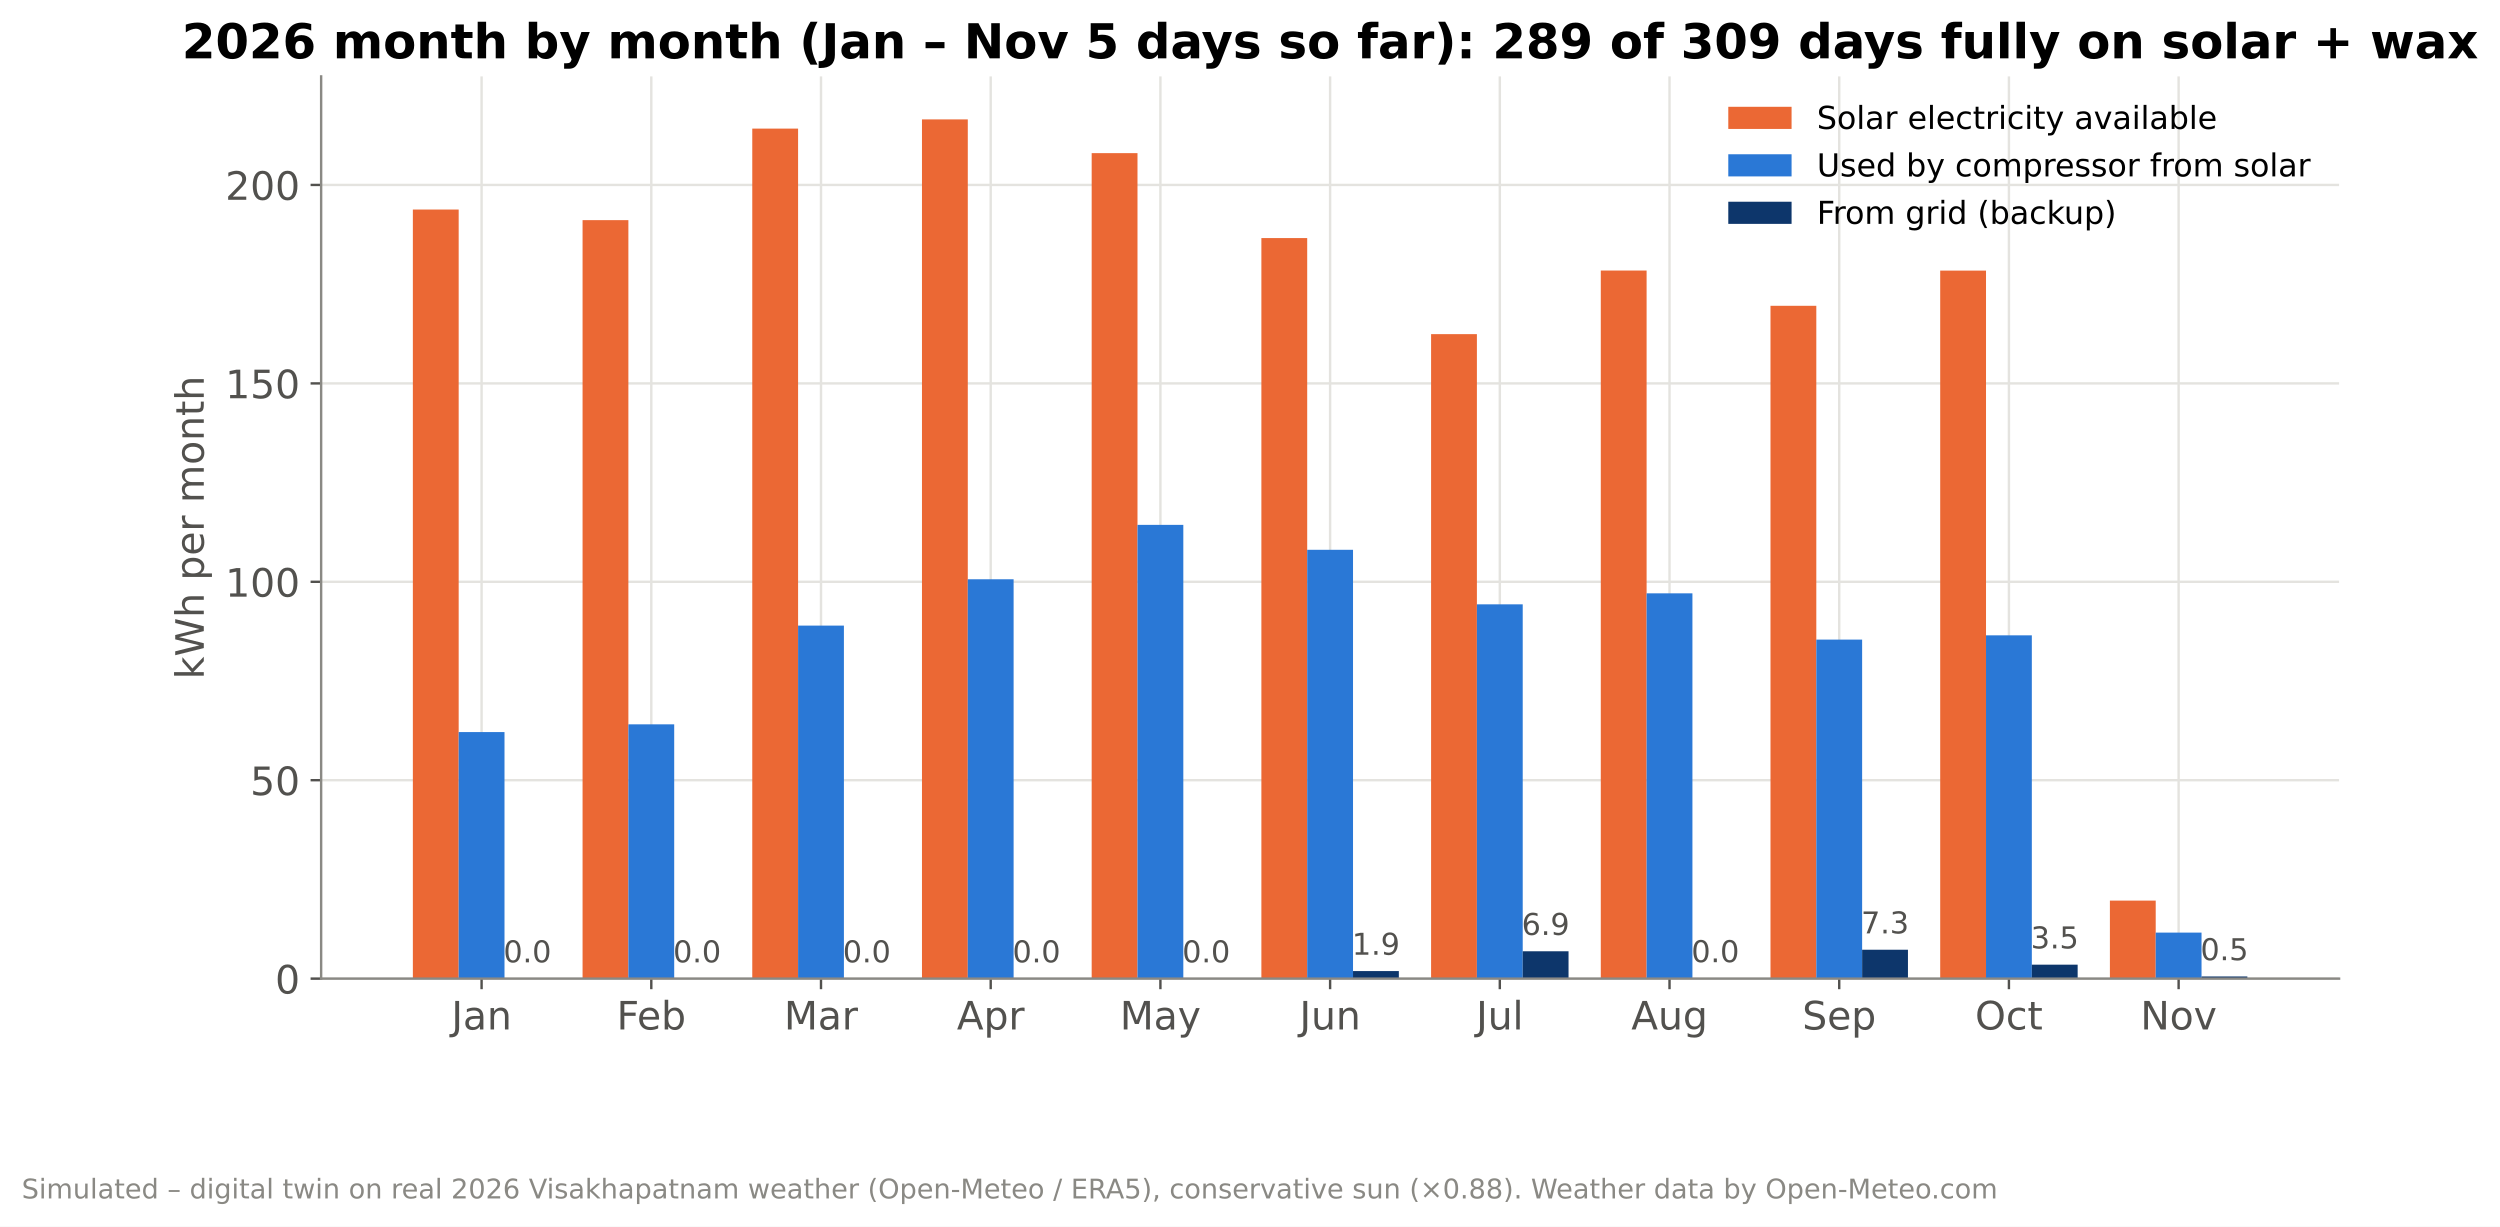
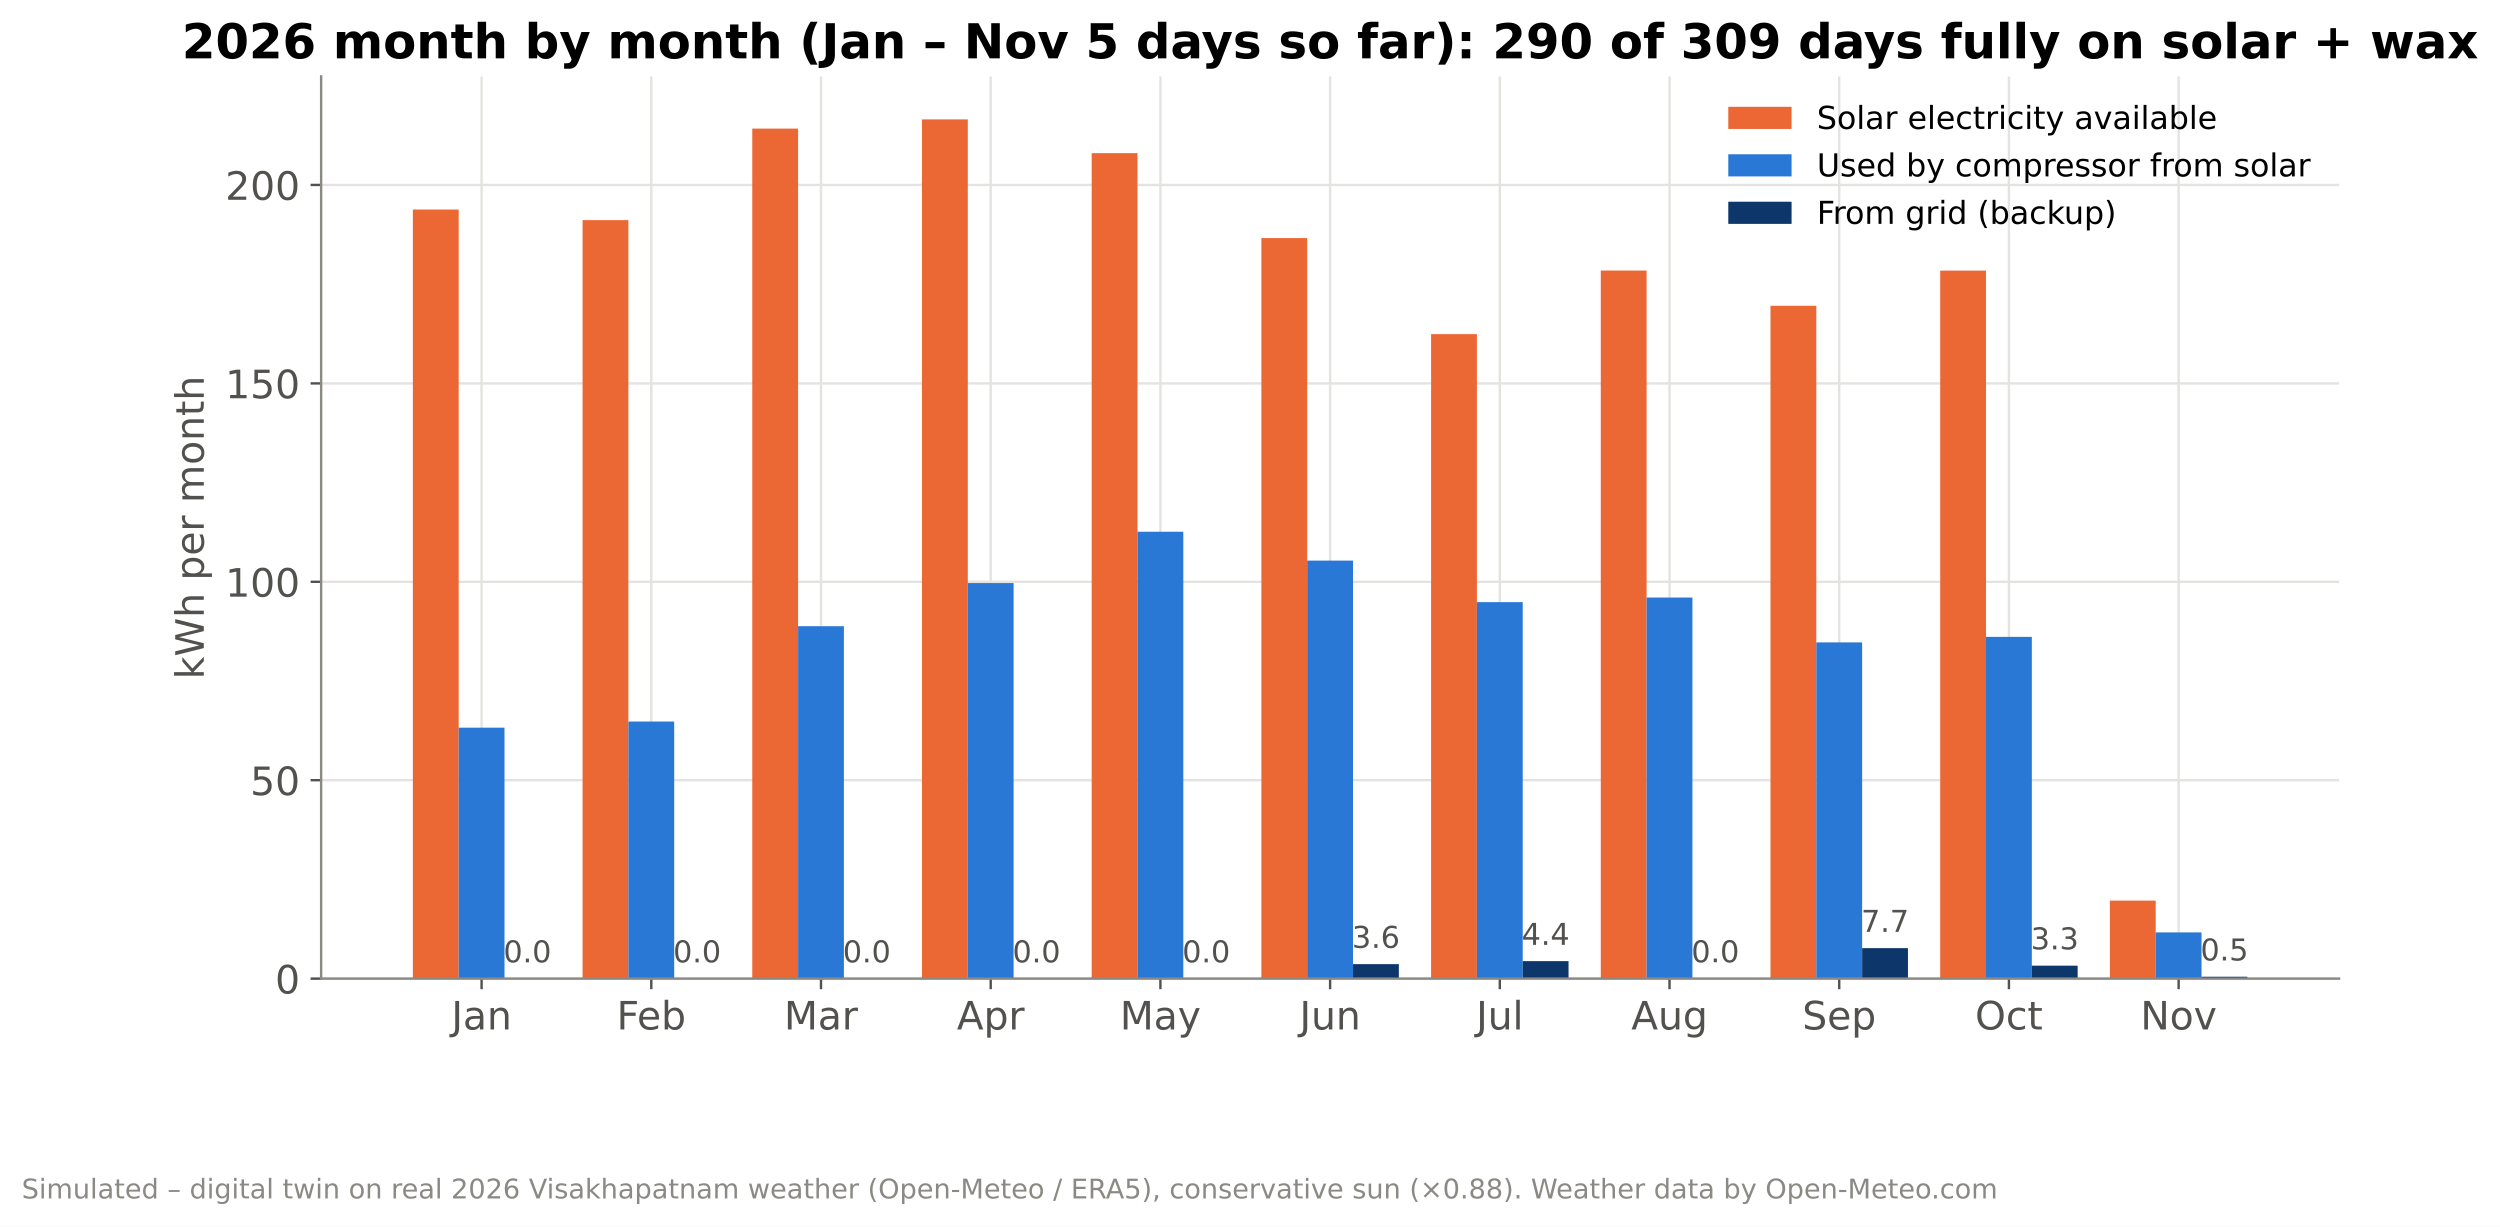
<svg xmlns="http://www.w3.org/2000/svg" xmlns:xlink="http://www.w3.org/1999/xlink" width="829.556pt" height="407.03pt" viewBox="0 0 829.556 407.03" version="1.1">
  <defs>
    <style type="text/css">*{stroke-linejoin: round; stroke-linecap: butt}</style>
  </defs>
  <g id="figure_1">
    <g id="patch_1">
      <path d="M 0 407.03  L 829.556 407.03  L 829.556 -0  L 0 -0  z " style="fill: #ffffff" />
    </g>
    <g id="axes_1">
      <g id="patch_2">
        <path d="M 106.56 324.733  L 776.16 324.733  L 776.16 25.358  L 106.56 25.358  z " style="fill: #ffffff" />
      </g>
      <g id="matplotlib.axis_1">
        <g id="xtick_1">
          <g id="line2d_1">
-             <path d="M 159.803 324.733  L 159.803 25.358  " clip-path="url(#p606a440d65)" style="fill: none; stroke: #e4e3df; stroke-width: 0.8; stroke-linecap: square" />
+             <path d="M 159.803 324.733  L 159.803 25.358  " clip-path="url(#pacc3c0ddaf)" style="fill: none; stroke: #e4e3df; stroke-width: 0.8; stroke-linecap: square" />
          </g>
          <g id="line2d_2">
            <defs>
-               <path id="m8ec22d5778" d="M 0 0  L 0 3.5  " style="stroke: #52514e; stroke-width: 0.8" />
+               <path id="m4ab639a136" d="M 0 0  L 0 3.5  " style="stroke: #52514e; stroke-width: 0.8" />
            </defs>
            <g>
-               <use xlink:href="#m8ec22d5778" x="159.803" y="324.733" style="fill: #52514e; stroke: #52514e; stroke-width: 0.8" />
+               <use xlink:href="#m4ab639a136" x="159.803" y="324.733" style="fill: #52514e; stroke: #52514e; stroke-width: 0.8" />
            </g>
          </g>
          <g id="text_1">
            <text style="font-size: 13px; font-family: 'DejaVu Sans'; text-anchor: middle; fill: #52514e" x="159.803" y="341.61" transform="rotate(-0 159.8025 341.6105)">Jan</text>
          </g>
        </g>
        <g id="xtick_2">
          <g id="line2d_3">
-             <path d="M 216.114 324.733  L 216.114 25.358  " clip-path="url(#p606a440d65)" style="fill: none; stroke: #e4e3df; stroke-width: 0.8; stroke-linecap: square" />
+             <path d="M 216.114 324.733  L 216.114 25.358  " clip-path="url(#pacc3c0ddaf)" style="fill: none; stroke: #e4e3df; stroke-width: 0.8; stroke-linecap: square" />
          </g>
          <g id="line2d_4">
            <g>
-               <use xlink:href="#m8ec22d5778" x="216.114" y="324.733" style="fill: #52514e; stroke: #52514e; stroke-width: 0.8" />
+               <use xlink:href="#m4ab639a136" x="216.114" y="324.733" style="fill: #52514e; stroke: #52514e; stroke-width: 0.8" />
            </g>
          </g>
          <g id="text_2">
            <text style="font-size: 13px; font-family: 'DejaVu Sans'; text-anchor: middle; fill: #52514e" x="216.114" y="341.611" transform="rotate(-0 216.114 341.6115)">Feb</text>
          </g>
        </g>
        <g id="xtick_3">
          <g id="line2d_5">
-             <path d="M 272.426 324.733  L 272.426 25.358  " clip-path="url(#p606a440d65)" style="fill: none; stroke: #e4e3df; stroke-width: 0.8; stroke-linecap: square" />
+             <path d="M 272.426 324.733  L 272.426 25.358  " clip-path="url(#pacc3c0ddaf)" style="fill: none; stroke: #e4e3df; stroke-width: 0.8; stroke-linecap: square" />
          </g>
          <g id="line2d_6">
            <g>
-               <use xlink:href="#m8ec22d5778" x="272.426" y="324.733" style="fill: #52514e; stroke: #52514e; stroke-width: 0.8" />
+               <use xlink:href="#m4ab639a136" x="272.426" y="324.733" style="fill: #52514e; stroke: #52514e; stroke-width: 0.8" />
            </g>
          </g>
          <g id="text_3">
            <text style="font-size: 13px; font-family: 'DejaVu Sans'; text-anchor: middle; fill: #52514e" x="272.426" y="341.61" transform="rotate(-0 272.4255 341.6105)">Mar</text>
          </g>
        </g>
        <g id="xtick_4">
          <g id="line2d_7">
-             <path d="M 328.737 324.733  L 328.737 25.358  " clip-path="url(#p606a440d65)" style="fill: none; stroke: #e4e3df; stroke-width: 0.8; stroke-linecap: square" />
+             <path d="M 328.737 324.733  L 328.737 25.358  " clip-path="url(#pacc3c0ddaf)" style="fill: none; stroke: #e4e3df; stroke-width: 0.8; stroke-linecap: square" />
          </g>
          <g id="line2d_8">
            <g>
-               <use xlink:href="#m8ec22d5778" x="328.737" y="324.733" style="fill: #52514e; stroke: #52514e; stroke-width: 0.8" />
+               <use xlink:href="#m4ab639a136" x="328.737" y="324.733" style="fill: #52514e; stroke: #52514e; stroke-width: 0.8" />
            </g>
          </g>
          <g id="text_4">
            <text style="font-size: 13px; font-family: 'DejaVu Sans'; text-anchor: middle; fill: #52514e" x="328.737" y="341.61" transform="rotate(-0 328.737 341.6105)">Apr</text>
          </g>
        </g>
        <g id="xtick_5">
          <g id="line2d_9">
-             <path d="M 385.049 324.733  L 385.049 25.358  " clip-path="url(#p606a440d65)" style="fill: none; stroke: #e4e3df; stroke-width: 0.8; stroke-linecap: square" />
+             <path d="M 385.049 324.733  L 385.049 25.358  " clip-path="url(#pacc3c0ddaf)" style="fill: none; stroke: #e4e3df; stroke-width: 0.8; stroke-linecap: square" />
          </g>
          <g id="line2d_10">
            <g>
-               <use xlink:href="#m8ec22d5778" x="385.049" y="324.733" style="fill: #52514e; stroke: #52514e; stroke-width: 0.8" />
+               <use xlink:href="#m4ab639a136" x="385.049" y="324.733" style="fill: #52514e; stroke: #52514e; stroke-width: 0.8" />
            </g>
          </g>
          <g id="text_5">
            <text style="font-size: 13px; font-family: 'DejaVu Sans'; text-anchor: middle; fill: #52514e" x="385.049" y="341.61" transform="rotate(-0 385.0485 341.6105)">May</text>
          </g>
        </g>
        <g id="xtick_6">
          <g id="line2d_11">
-             <path d="M 441.36 324.733  L 441.36 25.358  " clip-path="url(#p606a440d65)" style="fill: none; stroke: #e4e3df; stroke-width: 0.8; stroke-linecap: square" />
+             <path d="M 441.36 324.733  L 441.36 25.358  " clip-path="url(#pacc3c0ddaf)" style="fill: none; stroke: #e4e3df; stroke-width: 0.8; stroke-linecap: square" />
          </g>
          <g id="line2d_12">
            <g>
-               <use xlink:href="#m8ec22d5778" x="441.36" y="324.733" style="fill: #52514e; stroke: #52514e; stroke-width: 0.8" />
+               <use xlink:href="#m4ab639a136" x="441.36" y="324.733" style="fill: #52514e; stroke: #52514e; stroke-width: 0.8" />
            </g>
          </g>
          <g id="text_6">
            <text style="font-size: 13px; font-family: 'DejaVu Sans'; text-anchor: middle; fill: #52514e" x="441.36" y="341.61" transform="rotate(-0 441.36 341.6105)">Jun</text>
          </g>
        </g>
        <g id="xtick_7">
          <g id="line2d_13">
-             <path d="M 497.671 324.733  L 497.671 25.358  " clip-path="url(#p606a440d65)" style="fill: none; stroke: #e4e3df; stroke-width: 0.8; stroke-linecap: square" />
+             <path d="M 497.671 324.733  L 497.671 25.358  " clip-path="url(#pacc3c0ddaf)" style="fill: none; stroke: #e4e3df; stroke-width: 0.8; stroke-linecap: square" />
          </g>
          <g id="line2d_14">
            <g>
-               <use xlink:href="#m8ec22d5778" x="497.671" y="324.733" style="fill: #52514e; stroke: #52514e; stroke-width: 0.8" />
+               <use xlink:href="#m4ab639a136" x="497.671" y="324.733" style="fill: #52514e; stroke: #52514e; stroke-width: 0.8" />
            </g>
          </g>
          <g id="text_7">
            <text style="font-size: 13px; font-family: 'DejaVu Sans'; text-anchor: middle; fill: #52514e" x="497.671" y="341.611" transform="rotate(-0 497.6715 341.6115)">Jul</text>
          </g>
        </g>
        <g id="xtick_8">
          <g id="line2d_15">
-             <path d="M 553.983 324.733  L 553.983 25.358  " clip-path="url(#p606a440d65)" style="fill: none; stroke: #e4e3df; stroke-width: 0.8; stroke-linecap: square" />
+             <path d="M 553.983 324.733  L 553.983 25.358  " clip-path="url(#pacc3c0ddaf)" style="fill: none; stroke: #e4e3df; stroke-width: 0.8; stroke-linecap: square" />
          </g>
          <g id="line2d_16">
            <g>
-               <use xlink:href="#m8ec22d5778" x="553.983" y="324.733" style="fill: #52514e; stroke: #52514e; stroke-width: 0.8" />
+               <use xlink:href="#m4ab639a136" x="553.983" y="324.733" style="fill: #52514e; stroke: #52514e; stroke-width: 0.8" />
            </g>
          </g>
          <g id="text_8">
            <text style="font-size: 13px; font-family: 'DejaVu Sans'; text-anchor: middle; fill: #52514e" x="553.983" y="341.61" transform="rotate(-0 553.983 341.6105)">Aug</text>
          </g>
        </g>
        <g id="xtick_9">
          <g id="line2d_17">
-             <path d="M 610.294 324.733  L 610.294 25.358  " clip-path="url(#p606a440d65)" style="fill: none; stroke: #e4e3df; stroke-width: 0.8; stroke-linecap: square" />
+             <path d="M 610.294 324.733  L 610.294 25.358  " clip-path="url(#pacc3c0ddaf)" style="fill: none; stroke: #e4e3df; stroke-width: 0.8; stroke-linecap: square" />
          </g>
          <g id="line2d_18">
            <g>
-               <use xlink:href="#m8ec22d5778" x="610.294" y="324.733" style="fill: #52514e; stroke: #52514e; stroke-width: 0.8" />
+               <use xlink:href="#m4ab639a136" x="610.294" y="324.733" style="fill: #52514e; stroke: #52514e; stroke-width: 0.8" />
            </g>
          </g>
          <g id="text_9">
            <text style="font-size: 13px; font-family: 'DejaVu Sans'; text-anchor: middle; fill: #52514e" x="610.294" y="341.61" transform="rotate(-0 610.2945 341.6105)">Sep</text>
          </g>
        </g>
        <g id="xtick_10">
          <g id="line2d_19">
-             <path d="M 666.606 324.733  L 666.606 25.358  " clip-path="url(#p606a440d65)" style="fill: none; stroke: #e4e3df; stroke-width: 0.8; stroke-linecap: square" />
+             <path d="M 666.606 324.733  L 666.606 25.358  " clip-path="url(#pacc3c0ddaf)" style="fill: none; stroke: #e4e3df; stroke-width: 0.8; stroke-linecap: square" />
          </g>
          <g id="line2d_20">
            <g>
-               <use xlink:href="#m8ec22d5778" x="666.606" y="324.733" style="fill: #52514e; stroke: #52514e; stroke-width: 0.8" />
+               <use xlink:href="#m4ab639a136" x="666.606" y="324.733" style="fill: #52514e; stroke: #52514e; stroke-width: 0.8" />
            </g>
          </g>
          <g id="text_10">
            <text style="font-size: 13px; font-family: 'DejaVu Sans'; text-anchor: middle; fill: #52514e" x="666.606" y="341.61" transform="rotate(-0 666.606 341.6105)">Oct</text>
          </g>
        </g>
        <g id="xtick_11">
          <g id="line2d_21">
-             <path d="M 722.917 324.733  L 722.917 25.358  " clip-path="url(#p606a440d65)" style="fill: none; stroke: #e4e3df; stroke-width: 0.8; stroke-linecap: square" />
+             <path d="M 722.917 324.733  L 722.917 25.358  " clip-path="url(#pacc3c0ddaf)" style="fill: none; stroke: #e4e3df; stroke-width: 0.8; stroke-linecap: square" />
          </g>
          <g id="line2d_22">
            <g>
-               <use xlink:href="#m8ec22d5778" x="722.917" y="324.733" style="fill: #52514e; stroke: #52514e; stroke-width: 0.8" />
+               <use xlink:href="#m4ab639a136" x="722.917" y="324.733" style="fill: #52514e; stroke: #52514e; stroke-width: 0.8" />
            </g>
          </g>
          <g id="text_11">
            <text style="font-size: 13px; font-family: 'DejaVu Sans'; text-anchor: middle; fill: #52514e" x="722.917" y="341.61" transform="rotate(-0 722.9175 341.6105)">Nov</text>
          </g>
        </g>
      </g>
      <g id="matplotlib.axis_2">
        <g id="ytick_1">
          <g id="line2d_23">
-             <path d="M 106.56 324.733  L 776.16 324.733  " clip-path="url(#p606a440d65)" style="fill: none; stroke: #e4e3df; stroke-width: 0.8; stroke-linecap: square" />
+             <path d="M 106.56 324.733  L 776.16 324.733  " clip-path="url(#pacc3c0ddaf)" style="fill: none; stroke: #e4e3df; stroke-width: 0.8; stroke-linecap: square" />
          </g>
          <g id="line2d_24">
            <defs>
-               <path id="mf6923889c2" d="M 0 0  L -3.5 0  " style="stroke: #52514e; stroke-width: 0.8" />
+               <path id="m21bc359168" d="M 0 0  L -3.5 0  " style="stroke: #52514e; stroke-width: 0.8" />
            </defs>
            <g>
-               <use xlink:href="#mf6923889c2" x="106.56" y="324.733" style="fill: #52514e; stroke: #52514e; stroke-width: 0.8" />
+               <use xlink:href="#m21bc359168" x="106.56" y="324.733" style="fill: #52514e; stroke: #52514e; stroke-width: 0.8" />
            </g>
          </g>
          <g id="text_12">
            <text style="font-size: 13px; font-family: 'DejaVu Sans'; text-anchor: end; fill: #52514e" x="99.56" y="329.672" transform="rotate(-0 99.56 329.672)">0</text>
          </g>
        </g>
        <g id="ytick_2">
          <g id="line2d_25">
-             <path d="M 106.56 258.893  L 776.16 258.893  " clip-path="url(#p606a440d65)" style="fill: none; stroke: #e4e3df; stroke-width: 0.8; stroke-linecap: square" />
+             <path d="M 106.56 258.893  L 776.16 258.893  " clip-path="url(#pacc3c0ddaf)" style="fill: none; stroke: #e4e3df; stroke-width: 0.8; stroke-linecap: square" />
          </g>
          <g id="line2d_26">
            <g>
-               <use xlink:href="#mf6923889c2" x="106.56" y="258.893" style="fill: #52514e; stroke: #52514e; stroke-width: 0.8" />
+               <use xlink:href="#m21bc359168" x="106.56" y="258.893" style="fill: #52514e; stroke: #52514e; stroke-width: 0.8" />
            </g>
          </g>
          <g id="text_13">
            <text style="font-size: 13px; font-family: 'DejaVu Sans'; text-anchor: end; fill: #52514e" x="99.56" y="263.832" transform="rotate(-0 99.56 263.8315)">50</text>
          </g>
        </g>
        <g id="ytick_3">
          <g id="line2d_27">
-             <path d="M 106.56 193.053  L 776.16 193.053  " clip-path="url(#p606a440d65)" style="fill: none; stroke: #e4e3df; stroke-width: 0.8; stroke-linecap: square" />
+             <path d="M 106.56 193.053  L 776.16 193.053  " clip-path="url(#pacc3c0ddaf)" style="fill: none; stroke: #e4e3df; stroke-width: 0.8; stroke-linecap: square" />
          </g>
          <g id="line2d_28">
            <g>
-               <use xlink:href="#mf6923889c2" x="106.56" y="193.053" style="fill: #52514e; stroke: #52514e; stroke-width: 0.8" />
+               <use xlink:href="#m21bc359168" x="106.56" y="193.053" style="fill: #52514e; stroke: #52514e; stroke-width: 0.8" />
            </g>
          </g>
          <g id="text_14">
            <text style="font-size: 13px; font-family: 'DejaVu Sans'; text-anchor: end; fill: #52514e" x="99.56" y="197.991" transform="rotate(-0 99.56 197.9911)">100</text>
          </g>
        </g>
        <g id="ytick_4">
          <g id="line2d_29">
-             <path d="M 106.56 127.212  L 776.16 127.212  " clip-path="url(#p606a440d65)" style="fill: none; stroke: #e4e3df; stroke-width: 0.8; stroke-linecap: square" />
+             <path d="M 106.56 127.212  L 776.16 127.212  " clip-path="url(#pacc3c0ddaf)" style="fill: none; stroke: #e4e3df; stroke-width: 0.8; stroke-linecap: square" />
          </g>
          <g id="line2d_30">
            <g>
-               <use xlink:href="#mf6923889c2" x="106.56" y="127.212" style="fill: #52514e; stroke: #52514e; stroke-width: 0.8" />
+               <use xlink:href="#m21bc359168" x="106.56" y="127.212" style="fill: #52514e; stroke: #52514e; stroke-width: 0.8" />
            </g>
          </g>
          <g id="text_15">
            <text style="font-size: 13px; font-family: 'DejaVu Sans'; text-anchor: end; fill: #52514e" x="99.56" y="132.151" transform="rotate(-0 99.56 132.1507)">150</text>
          </g>
        </g>
        <g id="ytick_5">
          <g id="line2d_31">
-             <path d="M 106.56 61.372  L 776.16 61.372  " clip-path="url(#p606a440d65)" style="fill: none; stroke: #e4e3df; stroke-width: 0.8; stroke-linecap: square" />
+             <path d="M 106.56 61.372  L 776.16 61.372  " clip-path="url(#pacc3c0ddaf)" style="fill: none; stroke: #e4e3df; stroke-width: 0.8; stroke-linecap: square" />
          </g>
          <g id="line2d_32">
            <g>
-               <use xlink:href="#mf6923889c2" x="106.56" y="61.372" style="fill: #52514e; stroke: #52514e; stroke-width: 0.8" />
+               <use xlink:href="#m21bc359168" x="106.56" y="61.372" style="fill: #52514e; stroke: #52514e; stroke-width: 0.8" />
            </g>
          </g>
          <g id="text_16">
            <text style="font-size: 13px; font-family: 'DejaVu Sans'; text-anchor: end; fill: #52514e" x="99.56" y="66.31" transform="rotate(-0 99.56 66.31027)">200</text>
          </g>
        </g>
        <g id="text_17">
          <text style="font-size: 13px; font-family: 'DejaVu Sans'; text-anchor: middle; fill: #52514e" x="67.623" y="175.046" transform="rotate(-90 67.6232 175.0455)">kWh per month</text>
        </g>
      </g>
      <g id="patch_3">
-         <path d="M 136.996 324.733  L 152.2 324.733  L 152.2 69.52  L 136.996 69.52  z " clip-path="url(#p606a440d65)" style="fill: #eb6834" />
+         <path d="M 136.996 324.733  L 152.2 324.733  L 152.2 69.52  L 136.996 69.52  z " clip-path="url(#pacc3c0ddaf)" style="fill: #eb6834" />
      </g>
      <g id="patch_4">
-         <path d="M 193.308 324.733  L 208.512 324.733  L 208.512 73.042  L 193.308 73.042  z " clip-path="url(#p606a440d65)" style="fill: #eb6834" />
+         <path d="M 193.308 324.733  L 208.512 324.733  L 208.512 73.042  L 193.308 73.042  z " clip-path="url(#pacc3c0ddaf)" style="fill: #eb6834" />
      </g>
      <g id="patch_5">
-         <path d="M 249.619 324.733  L 264.823 324.733  L 264.823 42.668  L 249.619 42.668  z " clip-path="url(#p606a440d65)" style="fill: #eb6834" />
+         <path d="M 249.619 324.733  L 264.823 324.733  L 264.823 42.668  L 249.619 42.668  z " clip-path="url(#pacc3c0ddaf)" style="fill: #eb6834" />
      </g>
      <g id="patch_6">
-         <path d="M 305.931 324.733  L 321.135 324.733  L 321.135 39.614  L 305.931 39.614  z " clip-path="url(#p606a440d65)" style="fill: #eb6834" />
+         <path d="M 305.931 324.733  L 321.135 324.733  L 321.135 39.614  L 305.931 39.614  z " clip-path="url(#pacc3c0ddaf)" style="fill: #eb6834" />
      </g>
      <g id="patch_7">
-         <path d="M 362.242 324.733  L 377.446 324.733  L 377.446 50.806  L 362.242 50.806  z " clip-path="url(#p606a440d65)" style="fill: #eb6834" />
+         <path d="M 362.242 324.733  L 377.446 324.733  L 377.446 50.806  L 362.242 50.806  z " clip-path="url(#pacc3c0ddaf)" style="fill: #eb6834" />
      </g>
      <g id="patch_8">
-         <path d="M 418.554 324.733  L 433.758 324.733  L 433.758 79.004  L 418.554 79.004  z " clip-path="url(#p606a440d65)" style="fill: #eb6834" />
+         <path d="M 418.554 324.733  L 433.758 324.733  L 433.758 79.004  L 418.554 79.004  z " clip-path="url(#pacc3c0ddaf)" style="fill: #eb6834" />
      </g>
      <g id="patch_9">
-         <path d="M 474.865 324.733  L 490.069 324.733  L 490.069 110.867  L 474.865 110.867  z " clip-path="url(#p606a440d65)" style="fill: #eb6834" />
+         <path d="M 474.865 324.733  L 490.069 324.733  L 490.069 110.867  L 474.865 110.867  z " clip-path="url(#pacc3c0ddaf)" style="fill: #eb6834" />
      </g>
      <g id="patch_10">
-         <path d="M 531.177 324.733  L 546.381 324.733  L 546.381 89.76  L 531.177 89.76  z " clip-path="url(#p606a440d65)" style="fill: #eb6834" />
+         <path d="M 531.177 324.733  L 546.381 324.733  L 546.381 89.76  L 531.177 89.76  z " clip-path="url(#pacc3c0ddaf)" style="fill: #eb6834" />
      </g>
      <g id="patch_11">
-         <path d="M 587.488 324.733  L 602.692 324.733  L 602.692 101.48  L 587.488 101.48  z " clip-path="url(#p606a440d65)" style="fill: #eb6834" />
+         <path d="M 587.488 324.733  L 602.692 324.733  L 602.692 101.48  L 587.488 101.48  z " clip-path="url(#pacc3c0ddaf)" style="fill: #eb6834" />
      </g>
      <g id="patch_12">
-         <path d="M 643.8 324.733  L 659.004 324.733  L 659.004 89.793  L 643.8 89.793  z " clip-path="url(#p606a440d65)" style="fill: #eb6834" />
+         <path d="M 643.8 324.733  L 659.004 324.733  L 659.004 89.793  L 643.8 89.793  z " clip-path="url(#pacc3c0ddaf)" style="fill: #eb6834" />
      </g>
      <g id="patch_13">
-         <path d="M 700.111 324.733  L 715.315 324.733  L 715.315 298.83  L 700.111 298.83  z " clip-path="url(#p606a440d65)" style="fill: #eb6834" />
+         <path d="M 700.111 324.733  L 715.315 324.733  L 715.315 298.83  L 700.111 298.83  z " clip-path="url(#pacc3c0ddaf)" style="fill: #eb6834" />
      </g>
      <g id="patch_14">
-         <path d="M 152.2 324.733  L 167.405 324.733  L 167.405 242.915  L 152.2 242.915  z " clip-path="url(#p606a440d65)" style="fill: #2a78d6" />
+         <path d="M 152.2 324.733  L 167.405 324.733  L 167.405 241.466  L 152.2 241.466  z " clip-path="url(#pacc3c0ddaf)" style="fill: #2a78d6" />
      </g>
      <g id="patch_15">
-         <path d="M 208.512 324.733  L 223.716 324.733  L 223.716 240.358  L 208.512 240.358  z " clip-path="url(#p606a440d65)" style="fill: #2a78d6" />
+         <path d="M 208.512 324.733  L 223.716 324.733  L 223.716 239.432  L 208.512 239.432  z " clip-path="url(#pacc3c0ddaf)" style="fill: #2a78d6" />
      </g>
      <g id="patch_16">
-         <path d="M 264.823 324.733  L 280.028 324.733  L 280.028 207.579  L 264.823 207.579  z " clip-path="url(#p606a440d65)" style="fill: #2a78d6" />
+         <path d="M 264.823 324.733  L 280.028 324.733  L 280.028 207.779  L 264.823 207.779  z " clip-path="url(#pacc3c0ddaf)" style="fill: #2a78d6" />
      </g>
      <g id="patch_17">
-         <path d="M 321.135 324.733  L 336.339 324.733  L 336.339 192.221  L 321.135 192.221  z " clip-path="url(#p606a440d65)" style="fill: #2a78d6" />
+         <path d="M 321.135 324.733  L 336.339 324.733  L 336.339 193.482  L 321.135 193.482  z " clip-path="url(#pacc3c0ddaf)" style="fill: #2a78d6" />
      </g>
      <g id="patch_18">
-         <path d="M 377.446 324.733  L 392.651 324.733  L 392.651 174.166  L 377.446 174.166  z " clip-path="url(#p606a440d65)" style="fill: #2a78d6" />
+         <path d="M 377.446 324.733  L 392.651 324.733  L 392.651 176.448  L 377.446 176.448  z " clip-path="url(#pacc3c0ddaf)" style="fill: #2a78d6" />
      </g>
      <g id="patch_19">
-         <path d="M 433.758 324.733  L 448.962 324.733  L 448.962 182.426  L 433.758 182.426  z " clip-path="url(#p606a440d65)" style="fill: #2a78d6" />
+         <path d="M 433.758 324.733  L 448.962 324.733  L 448.962 186.021  L 433.758 186.021  z " clip-path="url(#pacc3c0ddaf)" style="fill: #2a78d6" />
      </g>
      <g id="patch_20">
-         <path d="M 490.069 324.733  L 505.274 324.733  L 505.274 200.526  L 490.069 200.526  z " clip-path="url(#p606a440d65)" style="fill: #2a78d6" />
+         <path d="M 490.069 324.733  L 505.274 324.733  L 505.274 199.792  L 490.069 199.792  z " clip-path="url(#pacc3c0ddaf)" style="fill: #2a78d6" />
      </g>
      <g id="patch_21">
-         <path d="M 546.381 324.733  L 561.585 324.733  L 561.585 196.873  L 546.381 196.873  z " clip-path="url(#p606a440d65)" style="fill: #2a78d6" />
+         <path d="M 546.381 324.733  L 561.585 324.733  L 561.585 198.278  L 546.381 198.278  z " clip-path="url(#pacc3c0ddaf)" style="fill: #2a78d6" />
      </g>
      <g id="patch_22">
-         <path d="M 602.692 324.733  L 617.897 324.733  L 617.897 212.241  L 602.692 212.241  z " clip-path="url(#p606a440d65)" style="fill: #2a78d6" />
+         <path d="M 602.692 324.733  L 617.897 324.733  L 617.897 213.169  L 602.692 213.169  z " clip-path="url(#pacc3c0ddaf)" style="fill: #2a78d6" />
      </g>
      <g id="patch_23">
-         <path d="M 659.004 324.733  L 674.208 324.733  L 674.208 210.814  L 659.004 210.814  z " clip-path="url(#p606a440d65)" style="fill: #2a78d6" />
+         <path d="M 659.004 324.733  L 674.208 324.733  L 674.208 211.334  L 659.004 211.334  z " clip-path="url(#pacc3c0ddaf)" style="fill: #2a78d6" />
      </g>
      <g id="patch_24">
-         <path d="M 715.315 324.733  L 730.52 324.733  L 730.52 309.449  L 715.315 309.449  z " clip-path="url(#p606a440d65)" style="fill: #2a78d6" />
+         <path d="M 715.315 324.733  L 730.52 324.733  L 730.52 309.4  L 715.315 309.4  z " clip-path="url(#pacc3c0ddaf)" style="fill: #2a78d6" />
      </g>
      <g id="patch_25">
-         <path d="M 167.405 324.733  L 182.609 324.733  L 182.609 324.733  L 167.405 324.733  z " clip-path="url(#p606a440d65)" style="fill: #0d366b" />
+         <path d="M 167.405 324.733  L 182.609 324.733  L 182.609 324.733  L 167.405 324.733  z " clip-path="url(#pacc3c0ddaf)" style="fill: #0d366b" />
      </g>
      <g id="patch_26">
-         <path d="M 223.716 324.733  L 238.92 324.733  L 238.92 324.733  L 223.716 324.733  z " clip-path="url(#p606a440d65)" style="fill: #0d366b" />
+         <path d="M 223.716 324.733  L 238.92 324.733  L 238.92 324.733  L 223.716 324.733  z " clip-path="url(#pacc3c0ddaf)" style="fill: #0d366b" />
      </g>
      <g id="patch_27">
-         <path d="M 280.028 324.733  L 295.232 324.733  L 295.232 324.733  L 280.028 324.733  z " clip-path="url(#p606a440d65)" style="fill: #0d366b" />
+         <path d="M 280.028 324.733  L 295.232 324.733  L 295.232 324.733  L 280.028 324.733  z " clip-path="url(#pacc3c0ddaf)" style="fill: #0d366b" />
      </g>
      <g id="patch_28">
-         <path d="M 336.339 324.733  L 351.543 324.733  L 351.543 324.733  L 336.339 324.733  z " clip-path="url(#p606a440d65)" style="fill: #0d366b" />
+         <path d="M 336.339 324.733  L 351.543 324.733  L 351.543 324.733  L 336.339 324.733  z " clip-path="url(#pacc3c0ddaf)" style="fill: #0d366b" />
      </g>
      <g id="patch_29">
-         <path d="M 392.651 324.733  L 407.855 324.733  L 407.855 324.733  L 392.651 324.733  z " clip-path="url(#p606a440d65)" style="fill: #0d366b" />
+         <path d="M 392.651 324.733  L 407.855 324.733  L 407.855 324.733  L 392.651 324.733  z " clip-path="url(#pacc3c0ddaf)" style="fill: #0d366b" />
      </g>
      <g id="patch_30">
-         <path d="M 448.962 324.733  L 464.166 324.733  L 464.166 322.215  L 448.962 322.215  z " clip-path="url(#p606a440d65)" style="fill: #0d366b" />
+         <path d="M 448.962 324.733  L 464.166 324.733  L 464.166 319.927  L 448.962 319.927  z " clip-path="url(#pacc3c0ddaf)" style="fill: #0d366b" />
      </g>
      <g id="patch_31">
-         <path d="M 505.274 324.733  L 520.478 324.733  L 520.478 315.642  L 505.274 315.642  z " clip-path="url(#p606a440d65)" style="fill: #0d366b" />
+         <path d="M 505.274 324.733  L 520.478 324.733  L 520.478 318.923  L 505.274 318.923  z " clip-path="url(#pacc3c0ddaf)" style="fill: #0d366b" />
      </g>
      <g id="patch_32">
-         <path d="M 561.585 324.733  L 576.789 324.733  L 576.789 324.674  L 561.585 324.674  z " clip-path="url(#p606a440d65)" style="fill: #0d366b" />
+         <path d="M 561.585 324.733  L 576.789 324.733  L 576.789 324.712  L 561.585 324.712  z " clip-path="url(#pacc3c0ddaf)" style="fill: #0d366b" />
      </g>
      <g id="patch_33">
-         <path d="M 617.897 324.733  L 633.101 324.733  L 633.101 315.133  L 617.897 315.133  z " clip-path="url(#p606a440d65)" style="fill: #0d366b" />
+         <path d="M 617.897 324.733  L 633.101 324.733  L 633.101 314.62  L 617.897 314.62  z " clip-path="url(#pacc3c0ddaf)" style="fill: #0d366b" />
      </g>
      <g id="patch_34">
-         <path d="M 674.208 324.733  L 689.412 324.733  L 689.412 320.107  L 674.208 320.107  z " clip-path="url(#p606a440d65)" style="fill: #0d366b" />
+         <path d="M 674.208 324.733  L 689.412 324.733  L 689.412 320.421  L 674.208 320.421  z " clip-path="url(#pacc3c0ddaf)" style="fill: #0d366b" />
      </g>
      <g id="patch_35">
-         <path d="M 730.52 324.733  L 745.724 324.733  L 745.724 324.017  L 730.52 324.017  z " clip-path="url(#p606a440d65)" style="fill: #0d366b" />
+         <path d="M 730.52 324.733  L 745.724 324.733  L 745.724 324.112  L 730.52 324.112  z " clip-path="url(#pacc3c0ddaf)" style="fill: #0d366b" />
      </g>
      <g id="patch_36">
        <path d="M 106.56 324.733  L 106.56 25.358  " style="fill: none; stroke: #8a8984; stroke-width: 0.8; stroke-linejoin: miter; stroke-linecap: square" />
      </g>
      <g id="patch_37">
        <path d="M 106.56 324.733  L 776.16 324.733  " style="fill: none; stroke: #8a8984; stroke-width: 0.8; stroke-linejoin: miter; stroke-linecap: square" />
      </g>
      <g id="text_18">
        <text style="font-size: 10px; font-family: 'DejaVu Sans'; text-anchor: middle; fill: #52514e" x="175.007" y="319.331" transform="rotate(-0 175.0066 319.3312)">0.0</text>
      </g>
      <g id="text_19">
        <text style="font-size: 10px; font-family: 'DejaVu Sans'; text-anchor: middle; fill: #52514e" x="231.318" y="319.331" transform="rotate(-0 231.3181 319.3312)">0.0</text>
      </g>
      <g id="text_20">
        <text style="font-size: 10px; font-family: 'DejaVu Sans'; text-anchor: middle; fill: #52514e" x="287.63" y="319.331" transform="rotate(-0 287.6296 319.3312)">0.0</text>
      </g>
      <g id="text_21">
        <text style="font-size: 10px; font-family: 'DejaVu Sans'; text-anchor: middle; fill: #52514e" x="343.941" y="319.331" transform="rotate(-0 343.9411 319.3312)">0.0</text>
      </g>
      <g id="text_22">
        <text style="font-size: 10px; font-family: 'DejaVu Sans'; text-anchor: middle; fill: #52514e" x="400.253" y="319.331" transform="rotate(-0 400.2526 319.3312)">0.0</text>
      </g>
      <g id="text_23">
-         <text style="font-size: 10px; font-family: 'DejaVu Sans'; text-anchor: middle; fill: #52514e" x="456.564" y="316.813" transform="rotate(-0 456.5641 316.8131)">1.9</text>
+         <text style="font-size: 10px; font-family: 'DejaVu Sans'; text-anchor: middle; fill: #52514e" x="456.564" y="314.525" transform="rotate(-0 456.5641 314.5251)">3.6</text>
      </g>
      <g id="text_24">
-         <text style="font-size: 10px; font-family: 'DejaVu Sans'; text-anchor: middle; fill: #52514e" x="512.876" y="310.24" transform="rotate(-0 512.8756 310.2398)">6.9</text>
+         <text style="font-size: 10px; font-family: 'DejaVu Sans'; text-anchor: middle; fill: #52514e" x="512.876" y="313.521" transform="rotate(-0 512.8756 313.5209)">4.4</text>
      </g>
      <g id="text_25">
-         <text style="font-size: 10px; font-family: 'DejaVu Sans'; text-anchor: middle; fill: #52514e" x="569.187" y="319.272" transform="rotate(-0 569.1871 319.2718)">0.0</text>
+         <text style="font-size: 10px; font-family: 'DejaVu Sans'; text-anchor: middle; fill: #52514e" x="569.187" y="319.309" transform="rotate(-0 569.1871 319.3094)">0.0</text>
      </g>
      <g id="text_26">
-         <text style="font-size: 10px; font-family: 'DejaVu Sans'; text-anchor: middle; fill: #52514e" x="625.499" y="309.731" transform="rotate(-0 625.4986 309.7311)">7.3</text>
+         <text style="font-size: 10px; font-family: 'DejaVu Sans'; text-anchor: middle; fill: #52514e" x="625.499" y="309.218" transform="rotate(-0 625.4986 309.2181)">7.7</text>
      </g>
      <g id="text_27">
-         <text style="font-size: 10px; font-family: 'DejaVu Sans'; text-anchor: middle; fill: #52514e" x="681.81" y="314.704" transform="rotate(-0 681.8101 314.7042)">3.5</text>
+         <text style="font-size: 10px; font-family: 'DejaVu Sans'; text-anchor: middle; fill: #52514e" x="681.81" y="315.018" transform="rotate(-0 681.8101 315.0182)">3.3</text>
      </g>
      <g id="text_28">
-         <text style="font-size: 10px; font-family: 'DejaVu Sans'; text-anchor: middle; fill: #52514e" x="738.122" y="318.615" transform="rotate(-0 738.1216 318.6146)">0.5</text>
+         <text style="font-size: 10px; font-family: 'DejaVu Sans'; text-anchor: middle; fill: #52514e" x="738.122" y="318.71" transform="rotate(-0 738.1216 318.7095)">0.5</text>
      </g>
      <g id="text_29">
-         <text style="font-weight: 700; font-size: 16px; font-family: 'DejaVu Sans'; text-anchor: middle" x="441.36" y="19.358" transform="rotate(-0 441.36 19.3575)">2026 month by month (Jan – Nov 5 days so far): 289 of 309 days fully on solar + wax</text>
+         <text style="font-weight: 700; font-size: 16px; font-family: 'DejaVu Sans'; text-anchor: middle" x="441.36" y="19.358" transform="rotate(-0 441.36 19.3575)">2026 month by month (Jan – Nov 5 days so far): 290 of 309 days fully on solar + wax</text>
      </g>
      <g id="legend_1">
        <g id="patch_38">
          <path d="M 573.485 42.786  L 594.485 42.786  L 594.485 35.436  L 573.485 35.436  z " style="fill: #eb6834" />
        </g>
        <g id="text_30">
          <text style="font-size: 10.5px; font-family: 'DejaVu Sans'; text-anchor: start" x="602.885" y="42.786" transform="rotate(-0 602.8854 42.78586)">Solar electricity available</text>
        </g>
        <g id="patch_39">
          <path d="M 573.485 58.537  L 594.485 58.537  L 594.485 51.187  L 573.485 51.187  z " style="fill: #2a78d6" />
        </g>
        <g id="text_31">
          <text style="font-size: 10.5px; font-family: 'DejaVu Sans'; text-anchor: start" x="602.885" y="58.537" transform="rotate(-0 602.8854 58.53668)">Used by compressor from solar</text>
        </g>
        <g id="patch_40">
          <path d="M 573.485 74.287  L 594.485 74.287  L 594.485 66.938  L 573.485 66.938  z " style="fill: #0d366b" />
        </g>
        <g id="text_32">
          <text style="font-size: 10.5px; font-family: 'DejaVu Sans'; text-anchor: start" x="602.885" y="74.287" transform="rotate(-0 602.8854 74.2875)">From grid (backup)</text>
        </g>
      </g>
    </g>
    <g id="text_33">
      <text style="font-size: 9px; font-family: 'DejaVu Sans'; text-anchor: start; fill: #8a8984" x="7.2" y="397.668" transform="rotate(-0 7.2 397.6681)">Simulated – digital twin on real 2026 Visakhapatnam weather (Open-Meteo / ERA5), conservative sun (×0.88). Weather data by Open-Meteo.com</text>
    </g>
  </g>
  <defs>
-     <clipPath id="p606a440d65">
+     <clipPath id="pacc3c0ddaf">
      <rect x="106.56" y="25.358" width="669.6" height="299.376" />
    </clipPath>
  </defs>
</svg>
